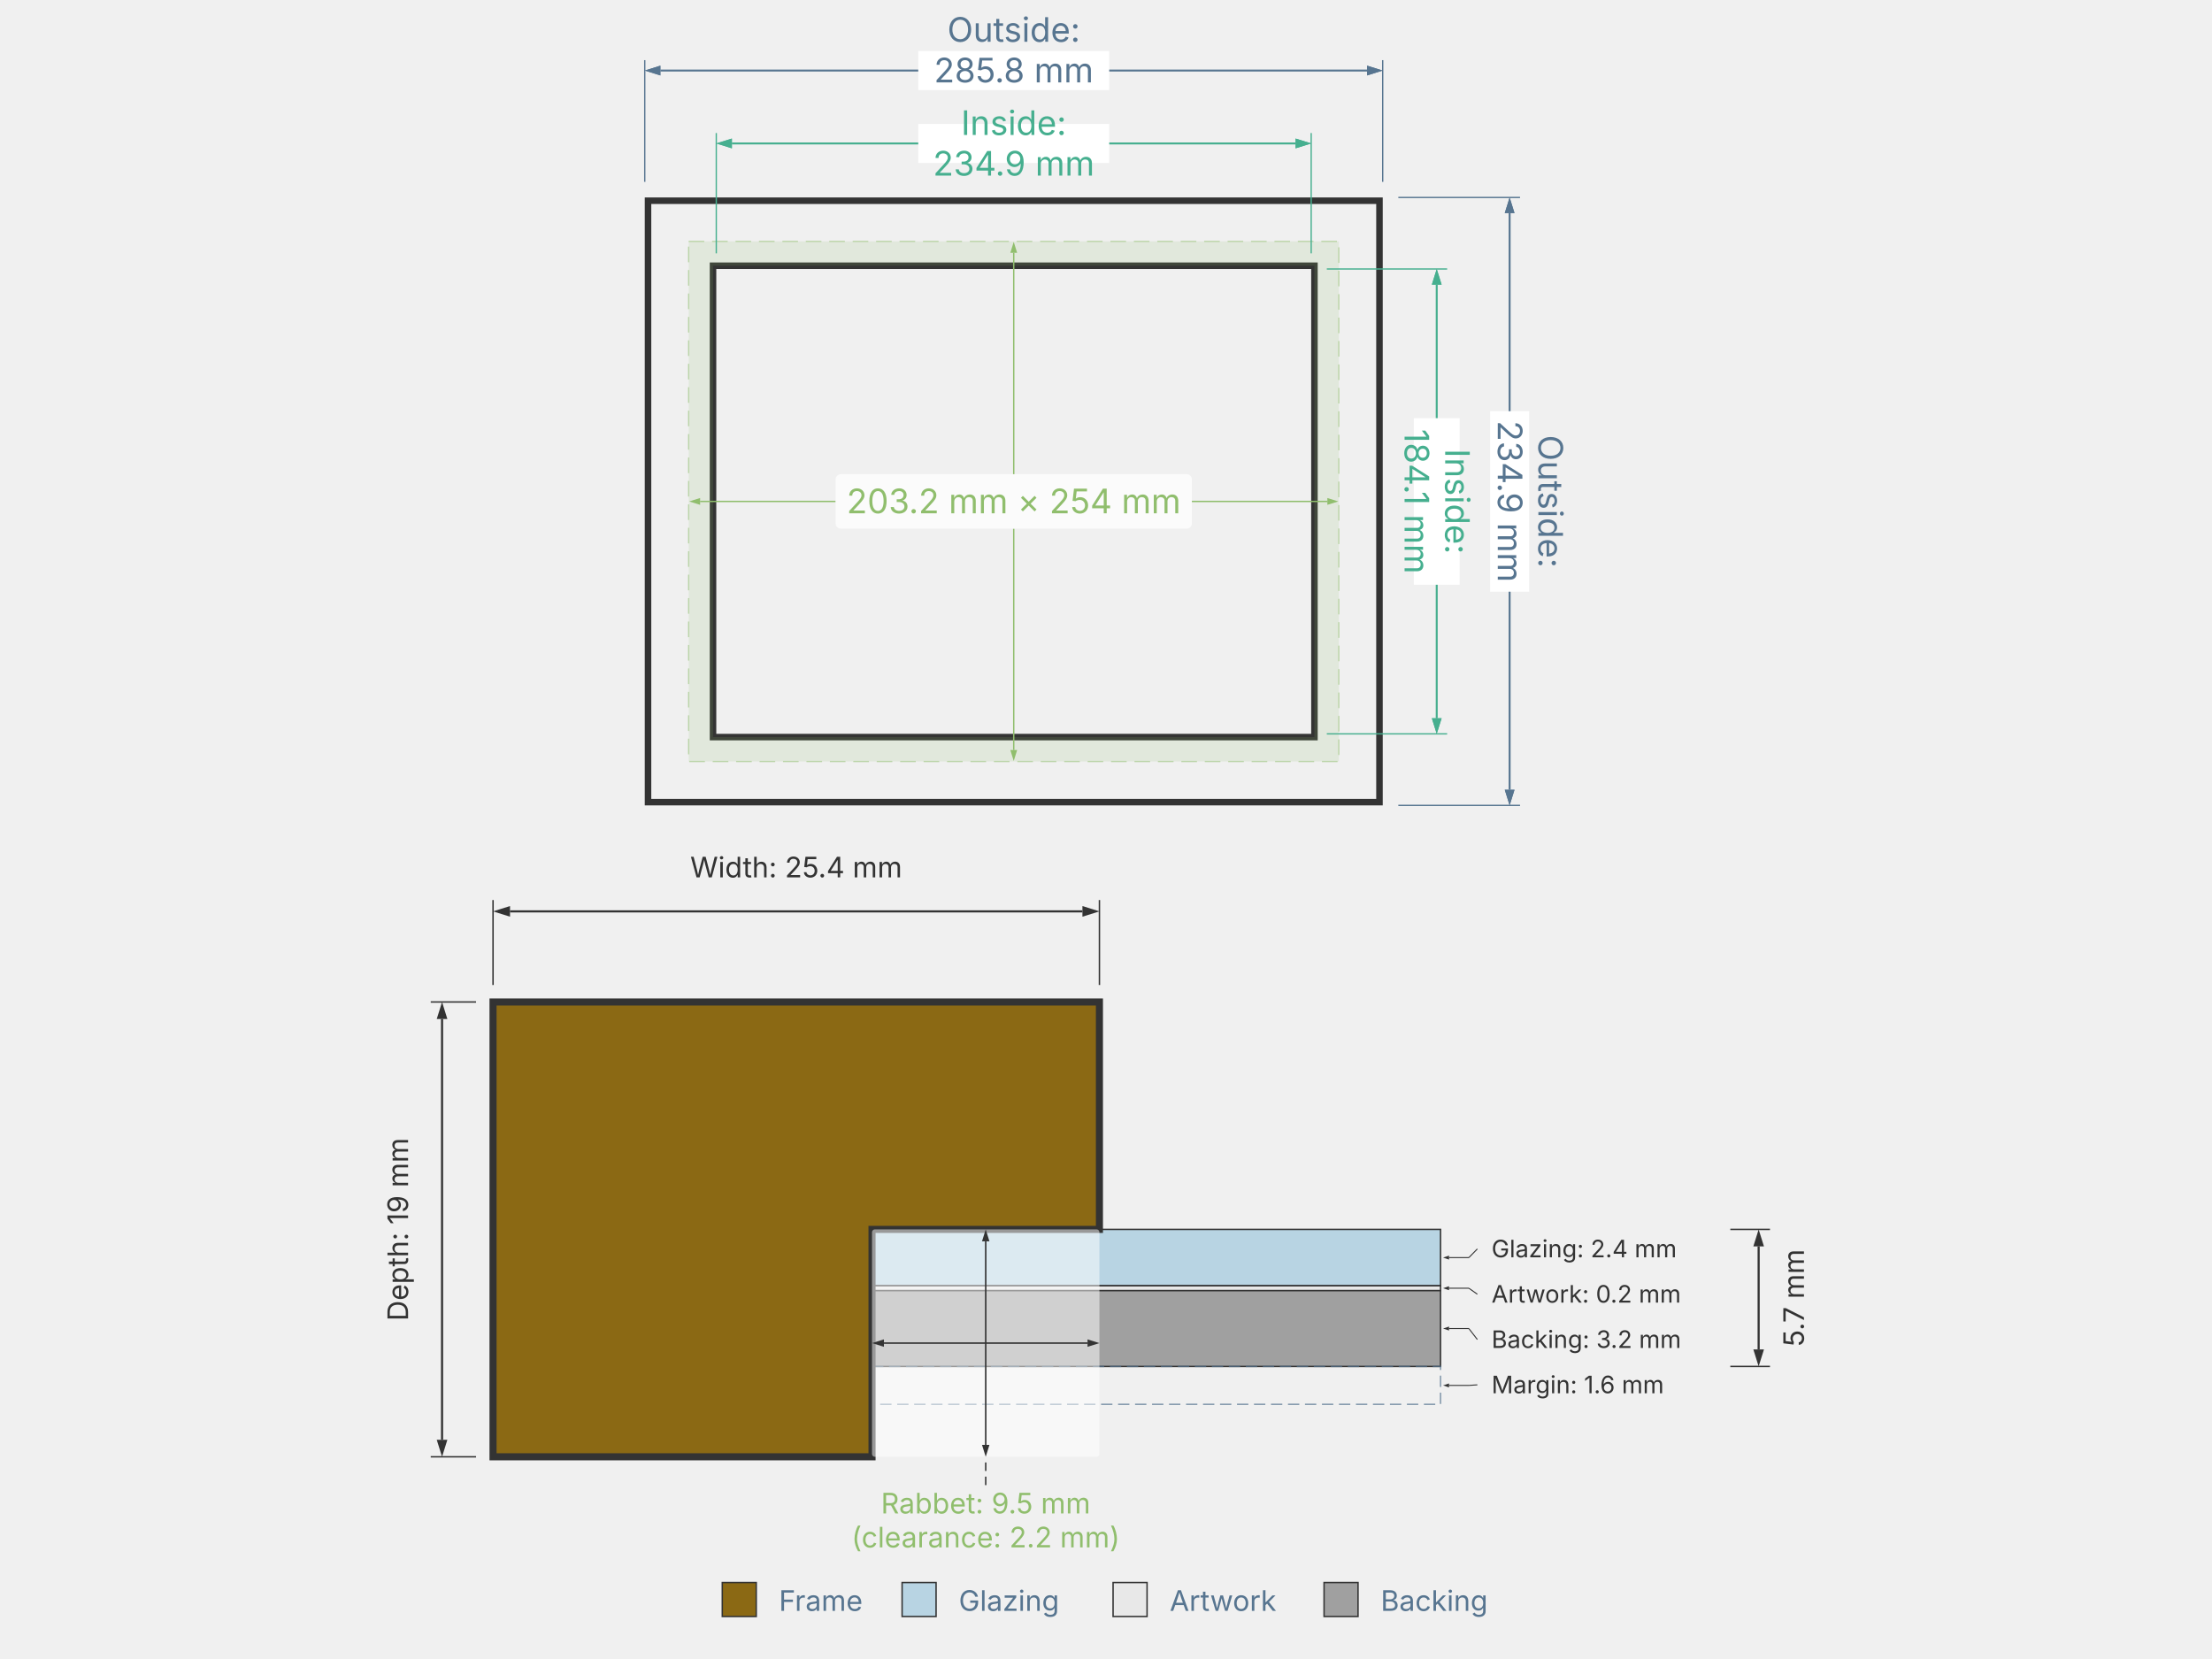
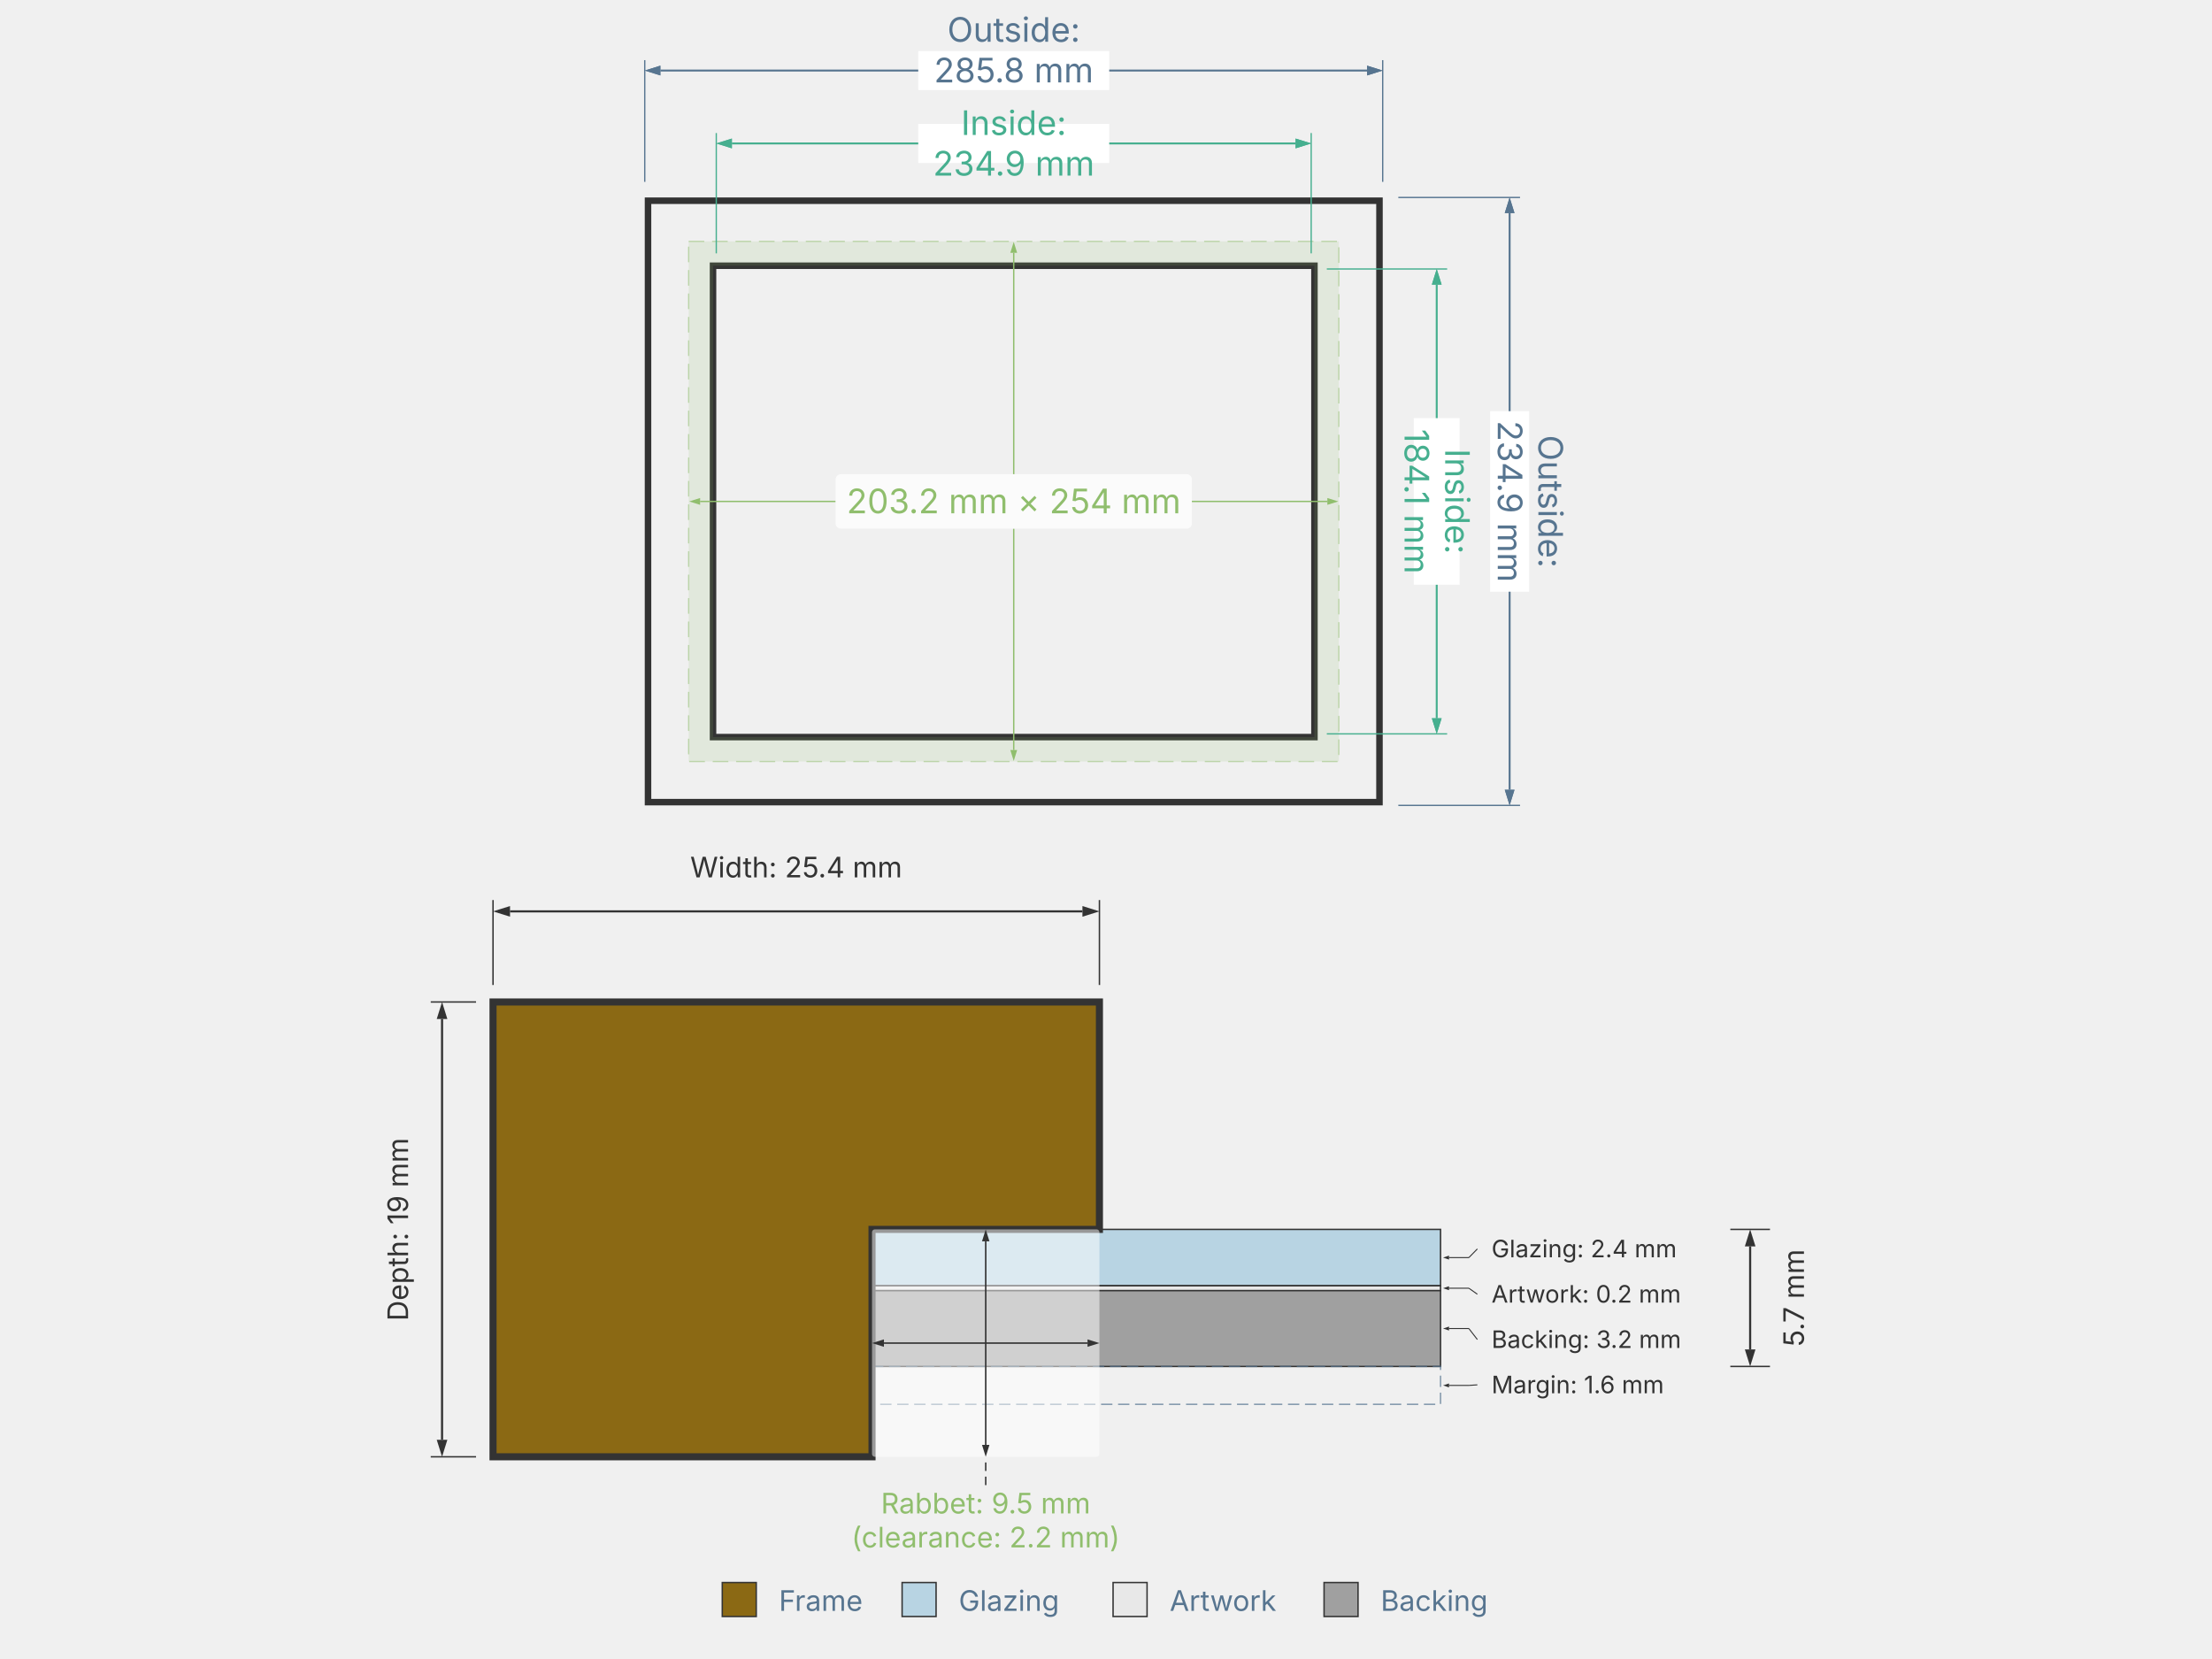
<svg xmlns="http://www.w3.org/2000/svg" viewBox="0 0 800.00 600.00">
  <g id="plan-view" transform="translate(-10.01, 5.74) scale(0.9416)">
    <g id="geometry">
      <rect x="259.53" y="71.00" width="280.95" height="231.00" stroke="#333333" stroke-width="2.5" fill="none" />
      <rect x="284.50" y="95.97" width="231.00" height="181.05" stroke="#333333" stroke-width="2.5" fill="none" />
    </g>
    <g id="rabbet-overlap">
      <path d="M275.14,86.61 h249.73 v199.78 h-249.73 Z M284.50,95.97 v181.05 h231.00 v-181.05 Z" fill="#90be6d" fill-opacity="0.15" fill-rule="evenodd" stroke="none" />
    </g>
    <g id="content-boundary">
      <rect x="275.14" y="86.61" width="249.73" height="199.78" stroke="#90be6d" stroke-width="0.5" stroke-dasharray="6,3" fill="none" opacity="0.5" />
    </g>
    <g id="dimensions">
      <g class="dimension">
        <line x1="285.75" y1="91.22" x2="285.75" y2="45.00" stroke="#46af8f" stroke-width="0.5" />
        <line x1="514.25" y1="91.22" x2="514.25" y2="45.00" stroke="#46af8f" stroke-width="0.5" />
        <polygon points="285.75,49.00 291.75,50.88 291.75,47.12" fill="#46af8f" data-arrow="true" />
        <line x1="291.75" y1="49.00" x2="508.25" y2="49.00" stroke="#46af8f" stroke-width="0.75" />
        <polygon points="514.25,49.00 508.25,47.12 508.25,50.88" fill="#46af8f" data-arrow="true" />
        <rect x="363.33" y="41.50" width="73.34" height="15.00" fill="#FFFFFF" stroke="none" />
        <polygon points="285.75,49.00 291.75,50.88 291.75,47.12" fill="#46af8f" data-arrow="true" />
        <polygon points="514.25,49.00 508.25,47.12 508.25,50.88" fill="#46af8f" data-arrow="true" />
      </g>
      <g class="dimension">
        <line x1="258.28" y1="63.75" x2="258.28" y2="17.00" stroke="#577590" stroke-width="0.5" />
        <line x1="541.72" y1="63.75" x2="541.72" y2="17.00" stroke="#577590" stroke-width="0.5" />
        <polygon points="258.28,21.00 264.28,22.88 264.28,19.12" fill="#577590" data-arrow="true" />
        <line x1="264.28" y1="21.00" x2="535.72" y2="21.00" stroke="#577590" stroke-width="0.75" />
        <polygon points="541.72,21.00 535.72,19.12 535.72,22.88" fill="#577590" data-arrow="true" />
        <rect x="363.33" y="13.50" width="73.34" height="15.00" fill="#FFFFFF" stroke="none" />
        <polygon points="258.28,21.00 264.28,22.88 264.28,19.12" fill="#577590" data-arrow="true" />
        <polygon points="541.72,21.00 535.72,19.12 535.72,22.88" fill="#577590" data-arrow="true" />
      </g>
      <g class="dimension">
        <line x1="520.25" y1="97.22" x2="566.47" y2="97.22" stroke="#46af8f" stroke-width="0.5" />
        <line x1="520.25" y1="275.78" x2="566.47" y2="275.78" stroke="#46af8f" stroke-width="0.5" />
        <polygon points="562.47,97.22 560.60,103.22 564.35,103.22" fill="#46af8f" data-arrow="true" />
        <line x1="562.47" y1="103.22" x2="562.47" y2="269.78" stroke="#46af8f" stroke-width="0.75" />
        <polygon points="562.47,275.78 564.35,269.78 560.60,269.78" fill="#46af8f" data-arrow="true" />
        <rect x="553.67" y="154.51" width="17.60" height="63.99" fill="#FFFFFF" stroke="none" />
        <polygon points="562.47,97.22 560.60,103.22 564.35,103.22" fill="#46af8f" data-arrow="true" />
        <polygon points="562.47,275.78 564.35,269.78 560.60,269.78" fill="#46af8f" data-arrow="true" />
      </g>
      <g class="dimension">
        <line x1="547.72" y1="69.75" x2="594.47" y2="69.75" stroke="#577590" stroke-width="0.5" />
        <line x1="547.72" y1="303.25" x2="594.47" y2="303.25" stroke="#577590" stroke-width="0.5" />
        <polygon points="590.47,69.75 588.60,75.75 592.35,75.75" fill="#577590" data-arrow="true" />
        <line x1="590.47" y1="75.75" x2="590.47" y2="297.25" stroke="#577590" stroke-width="0.75" />
        <polygon points="590.47,303.25 592.35,297.25 588.60,297.25" fill="#577590" data-arrow="true" />
        <rect x="582.97" y="151.83" width="15.00" height="69.34" fill="#FFFFFF" stroke="none" />
        <polygon points="590.47,69.75 588.60,75.75 592.35,75.75" fill="#577590" data-arrow="true" />
        <polygon points="590.47,303.25 592.35,297.25 588.60,297.25" fill="#577590" data-arrow="true" />
      </g>
      <text transform="translate(400.00, 45.75)" fill="#46af8f" font-family="Inter, system-ui, -apple-system, sans-serif" font-size="13px" text-anchor="middle">Inside:</text>
      <text transform="translate(400.00, 61.35)" fill="#46af8f" font-family="Inter, system-ui, -apple-system, sans-serif" font-size="13px" text-anchor="middle">234.9 mm</text>
      <text transform="translate(400.00, 9.95)" fill="#577590" font-family="Inter, system-ui, -apple-system, sans-serif" font-size="13px" text-anchor="middle">Outside:</text>
      <text transform="translate(400.00, 25.55)" fill="#577590" font-family="Inter, system-ui, -apple-system, sans-serif" font-size="13px" text-anchor="middle">285.8 mm</text>
      <text transform="rotate(90 570.27 186.50)" x="570.27" y="191.05" fill="#46af8f" font-family="Inter, system-ui, -apple-system, sans-serif" font-size="13px" text-anchor="middle">Inside:</text>
      <text transform="rotate(90 554.67 186.50)" x="554.67" y="191.05" fill="#46af8f" font-family="Inter, system-ui, -apple-system, sans-serif" font-size="13px" text-anchor="middle">184.1 mm</text>
      <text transform="rotate(90 606.07 186.50)" x="606.07" y="191.05" fill="#577590" font-family="Inter, system-ui, -apple-system, sans-serif" font-size="13px" text-anchor="middle">Outside:</text>
      <text transform="rotate(90 590.47 186.50)" x="590.47" y="191.05" fill="#577590" font-family="Inter, system-ui, -apple-system, sans-serif" font-size="13px" text-anchor="middle">234.9 mm</text>
    </g>
    <g id="artwork-indicator">
      <polygon points="275.34,186.50 279.54,187.81 279.54,185.19" fill="#90be6d" data-arrow="true" />
      <line x1="279.54" y1="186.50" x2="331.59" y2="186.50" stroke="#90be6d" stroke-width="0.525" />
      <line x1="468.41" y1="186.50" x2="520.46" y2="186.50" stroke="#90be6d" stroke-width="0.525" />
      <polygon points="524.66,186.50 520.46,185.19 520.46,187.81" fill="#90be6d" data-arrow="true" />
      <polygon points="400.00,86.81 398.69,91.01 401.31,91.01" fill="#90be6d" data-arrow="true" />
      <line x1="400.00" y1="91.01" x2="400.00" y2="176.05" stroke="#90be6d" stroke-width="0.525" />
      <line x1="400.00" y1="196.95" x2="400.00" y2="281.99" stroke="#90be6d" stroke-width="0.525" />
      <polygon points="400.00,286.19 401.31,281.99 398.69,281.99" fill="#90be6d" data-arrow="true" />
      <rect x="331.59" y="176.05" width="136.83" height="20.90" fill="#FFFFFF" fill-opacity="0.75" stroke="none" rx="2" />
      <text transform="translate(400.00, 191.05)" fill="#90be6d" font-family="Inter, system-ui, -apple-system, sans-serif" font-size="13.00px" text-anchor="middle">203.2 mm × 254 mm</text>
    </g>
  </g>
  <g id="section-view" transform="translate(-9.68, 310.15) scale(1.0242)">
    <g id="section-content" transform="translate(-2.88, 0)">
      <g id="section-geometry">
        <rect x="320.26" y="131.30" width="200.75" height="19.91" stroke="#333333" stroke-width="0.5" fill="#B8D4E3" />
        <rect x="320.26" y="151.21" width="200.75" height="1.71" stroke="#333333" stroke-width="0.5" fill="#E8E8E8" />
        <rect x="320.26" y="152.93" width="200.75" height="26.77" stroke="#333333" stroke-width="0.5" fill="#A0A0A0" />
        <rect x="320.26" y="179.69" width="200.75" height="13.38" stroke="#577590" stroke-width="0.5" stroke-dasharray="4,2" fill="none" opacity="0.7" />
        <polygon points="186.43,51.00 400.56,51.00 400.56,131.30 320.26,131.30 320.26,211.60 186.43,211.60" stroke="#333333" stroke-width="2.5" fill="#8B6914" />
      </g>
      <g id="section-dimensions">
        <line x1="180.43" y1="51.00" x2="164.43" y2="51.00" stroke="#333333" stroke-width="0.5" />
        <line x1="180.43" y1="211.60" x2="164.43" y2="211.60" stroke="#333333" stroke-width="0.5" />
        <polygon points="168.43,51.00 166.55,57.00 170.30,57.00" fill="#333333" data-arrow="true" />
        <line x1="168.43" y1="57.00" x2="168.43" y2="205.60" stroke="#333333" stroke-width="0.75" />
        <polygon points="168.43,211.60 170.30,205.60 166.55,205.60" fill="#333333" data-arrow="true" />
        <text x="156.43" y="131.30" fill="#333333" font-family="Inter, system-ui, -apple-system, sans-serif" font-size="10px" text-anchor="middle" transform="rotate(-90 156.43 131.30)">Depth: 19 mm</text>
        <line x1="186.43" y1="45.00" x2="186.43" y2="15.00" stroke="#333333" stroke-width="0.5" />
        <line x1="400.56" y1="45.00" x2="400.56" y2="15.00" stroke="#333333" stroke-width="0.5" />
        <polygon points="186.43,19.00 192.43,20.88 192.43,17.12" fill="#333333" data-arrow="true" />
        <line x1="192.43" y1="19.00" x2="394.56" y2="19.00" stroke="#333333" stroke-width="0.75" />
        <polygon points="400.56,19.00 394.56,17.12 394.56,20.88" fill="#333333" data-arrow="true" />
        <text transform="translate(293.49, 7.00)" fill="#333333" font-family="Inter, system-ui, -apple-system, sans-serif" font-size="10px" text-anchor="middle">Width: 25.4 mm</text>
        <rect x="320.26" y="131.30" width="80.30" height="80.30" fill="#FFFFFF" fill-opacity="0.5" stroke="none" rx="1" />
        <polygon points="320.26,171.45 324.46,172.76 324.46,170.14" fill="#333333" data-arrow="true" />
        <line x1="324.46" y1="171.45" x2="396.36" y2="171.45" stroke="#333333" stroke-width="0.525" />
        <polygon points="400.56,171.45 396.36,170.14 396.36,172.76" fill="#333333" data-arrow="true" />
        <polygon points="360.41,131.30 359.10,135.50 361.72,135.50" fill="#333333" data-arrow="true" />
        <line x1="360.41" y1="135.50" x2="360.41" y2="207.40" stroke="#333333" stroke-width="0.525" />
        <polygon points="360.41,211.60 361.72,207.40 359.10,207.40" fill="#333333" data-arrow="true" />
        <polygon points="521.91,141.26 524.01,141.96 524.01,140.56" fill="#333333" data-arrow="true" />
        <line x1="524.01" y1="141.26" x2="531.01" y2="141.26" stroke="#333333" stroke-width="0.35" />
        <line x1="531.01" y1="141.26" x2="534.01" y2="138.19" stroke="#333333" stroke-width="0.35" />
        <text transform="translate(539.01, 141.16)" fill="#333333" font-family="Inter, system-ui, -apple-system, sans-serif" font-size="8.5px">Glazing: 2.4 mm</text>
        <polygon points="521.91,152.07 524.01,152.77 524.01,151.37" fill="#333333" data-arrow="true" />
        <line x1="524.01" y1="152.07" x2="531.01" y2="152.07" stroke="#333333" stroke-width="0.35" />
        <line x1="531.01" y1="152.07" x2="534.01" y2="154.19" stroke="#333333" stroke-width="0.35" />
        <text transform="translate(539.01, 157.16)" fill="#333333" font-family="Inter, system-ui, -apple-system, sans-serif" font-size="8.5px">Artwork: 0.2 mm</text>
        <polygon points="521.91,166.31 524.01,167.01 524.01,165.61" fill="#333333" data-arrow="true" />
        <line x1="524.01" y1="166.31" x2="531.01" y2="166.31" stroke="#333333" stroke-width="0.35" />
        <line x1="531.01" y1="166.31" x2="534.01" y2="170.19" stroke="#333333" stroke-width="0.35" />
        <text transform="translate(539.01, 173.16)" fill="#333333" font-family="Inter, system-ui, -apple-system, sans-serif" font-size="8.5px">Backing: 3.2 mm</text>
        <polygon points="521.91,186.39 524.01,187.09 524.01,185.69" fill="#333333" data-arrow="true" />
        <line x1="524.01" y1="186.39" x2="531.01" y2="186.39" stroke="#333333" stroke-width="0.35" />
        <line x1="531.01" y1="186.39" x2="534.01" y2="186.19" stroke="#333333" stroke-width="0.35" />
        <text transform="translate(539.01, 189.16)" fill="#333333" font-family="Inter, system-ui, -apple-system, sans-serif" font-size="8.5px">Margin: 1.6 mm</text>
        <line x1="623.34" y1="131.30" x2="637.34" y2="131.30" stroke="#333333" stroke-width="0.5" />
        <line x1="623.34" y1="179.69" x2="637.34" y2="179.69" stroke="#333333" stroke-width="0.5" />
-         <polygon points="633.34,131.30 631.47,137.30 635.22,137.30" fill="#333333" data-arrow="true" />
-         <line x1="633.34" y1="137.30" x2="633.34" y2="173.69" stroke="#333333" stroke-width="0.75" />
-         <polygon points="633.34,179.69 635.22,173.69 631.47,173.69" fill="#333333" data-arrow="true" />
+         <polygon points="630.34,131.30 628.47,137.30 632.22,137.30" fill="#333333" data-arrow="true" />
+         <line x1="630.34" y1="137.30" x2="630.34" y2="173.69" stroke="#333333" stroke-width="0.75" />
+         <polygon points="630.34,179.69 632.22,173.69 628.47,173.69" fill="#333333" data-arrow="true" />
        <text x="649.34" y="155.50" fill="#333333" font-family="Inter, system-ui, -apple-system, sans-serif" font-size="10px" text-anchor="middle" transform="rotate(-90 649.34 155.50)">5.7 mm</text>
        <line x1="360.41" y1="213.60" x2="360.41" y2="221.60" stroke="#333333" stroke-width="0.5" stroke-dasharray="3,2" />
        <text transform="translate(360.41, 231.60)" fill="#90be6d" font-family="Inter, system-ui, -apple-system, sans-serif" font-size="10px" text-anchor="middle">Rabbet: 9.5 mm</text>
        <text transform="translate(360.41, 243.60)" fill="#90be6d" font-family="Inter, system-ui, -apple-system, sans-serif" font-size="10px" text-anchor="middle">(clearance: 2.2 mm)</text>
      </g>
    </g>
    <g id="legend">
      <rect x="264.50" y="256.00" width="12" height="12" fill="#8B6914" stroke="#333333" stroke-width="0.5" />
      <text transform="translate(284.50, 266.00)" fill="#577590" font-family="Inter, system-ui, -apple-system, sans-serif" font-size="10px">Frame</text>
      <rect x="328.00" y="256.00" width="12" height="12" fill="#B8D4E3" stroke="#333333" stroke-width="0.5" />
      <text transform="translate(348.00, 266.00)" fill="#577590" font-family="Inter, system-ui, -apple-system, sans-serif" font-size="10px">Glazing</text>
      <rect x="402.50" y="256.00" width="12" height="12" fill="#E8E8E8" stroke="#333333" stroke-width="0.5" />
      <text transform="translate(422.50, 266.00)" fill="#577590" font-family="Inter, system-ui, -apple-system, sans-serif" font-size="10px">Artwork</text>
      <rect x="477.00" y="256.00" width="12" height="12" fill="#A0A0A0" stroke="#333333" stroke-width="0.5" />
      <text transform="translate(497.00, 266.00)" fill="#577590" font-family="Inter, system-ui, -apple-system, sans-serif" font-size="10px">Backing</text>
    </g>
  </g>
</svg>
